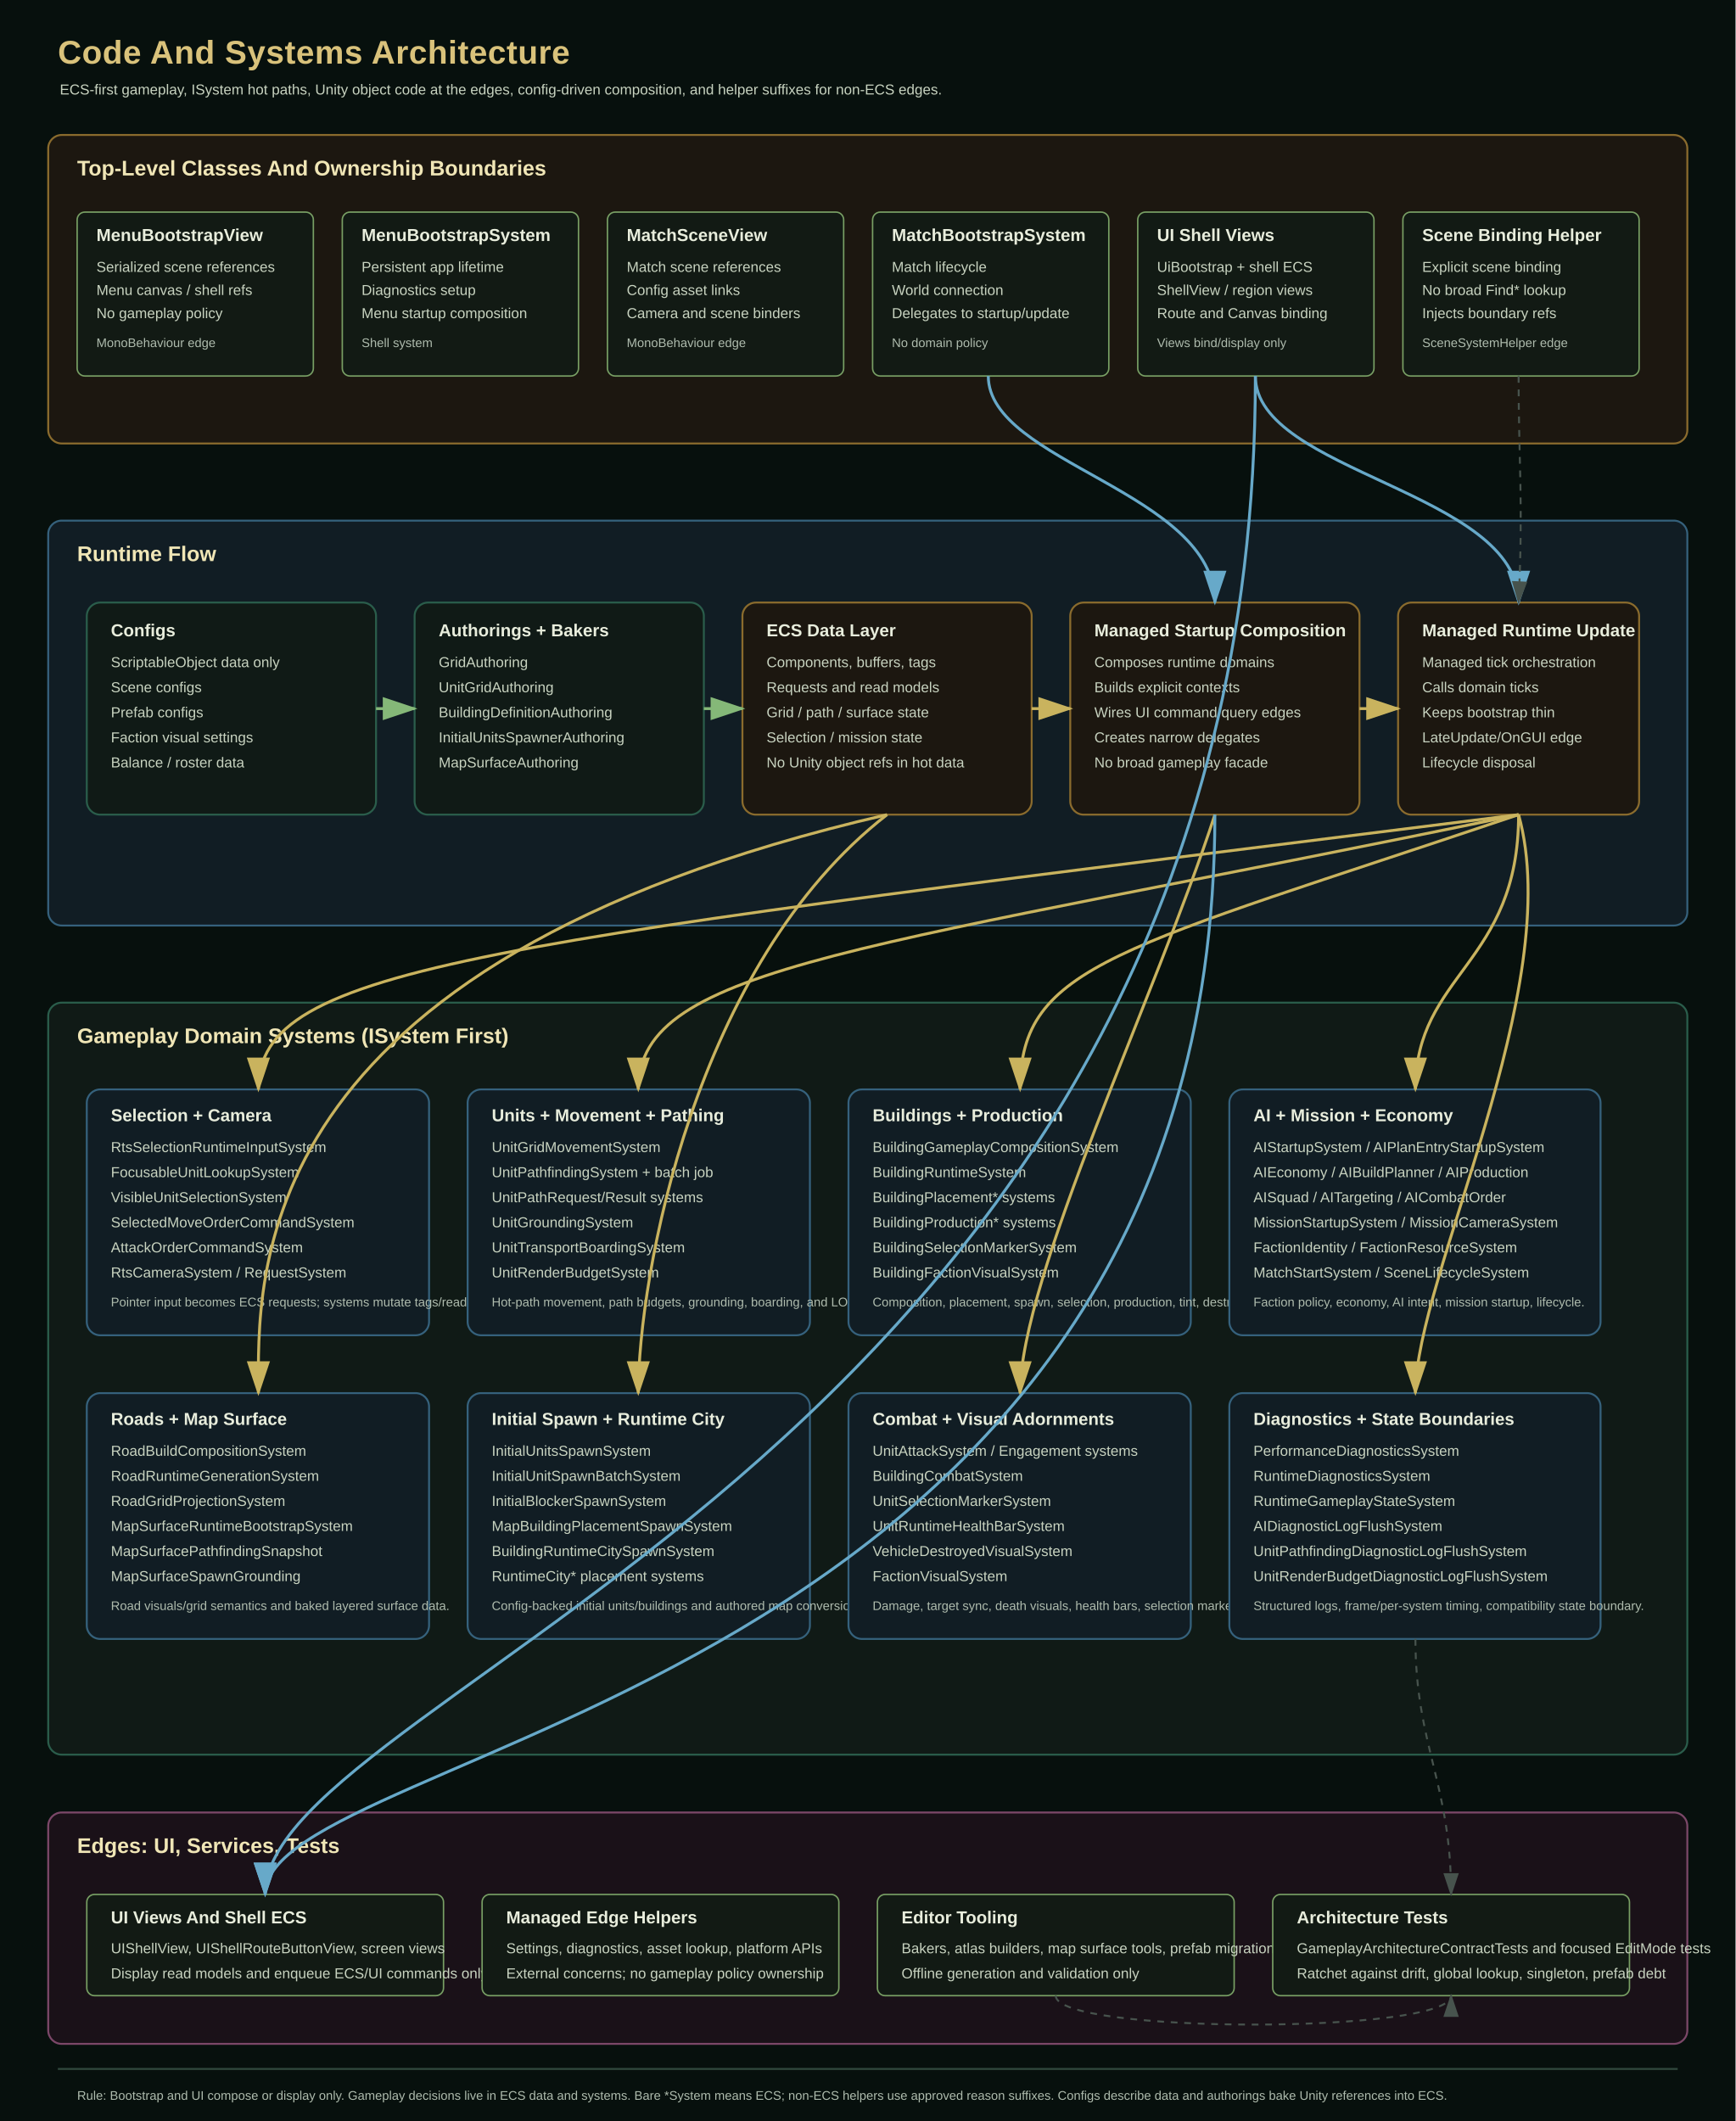
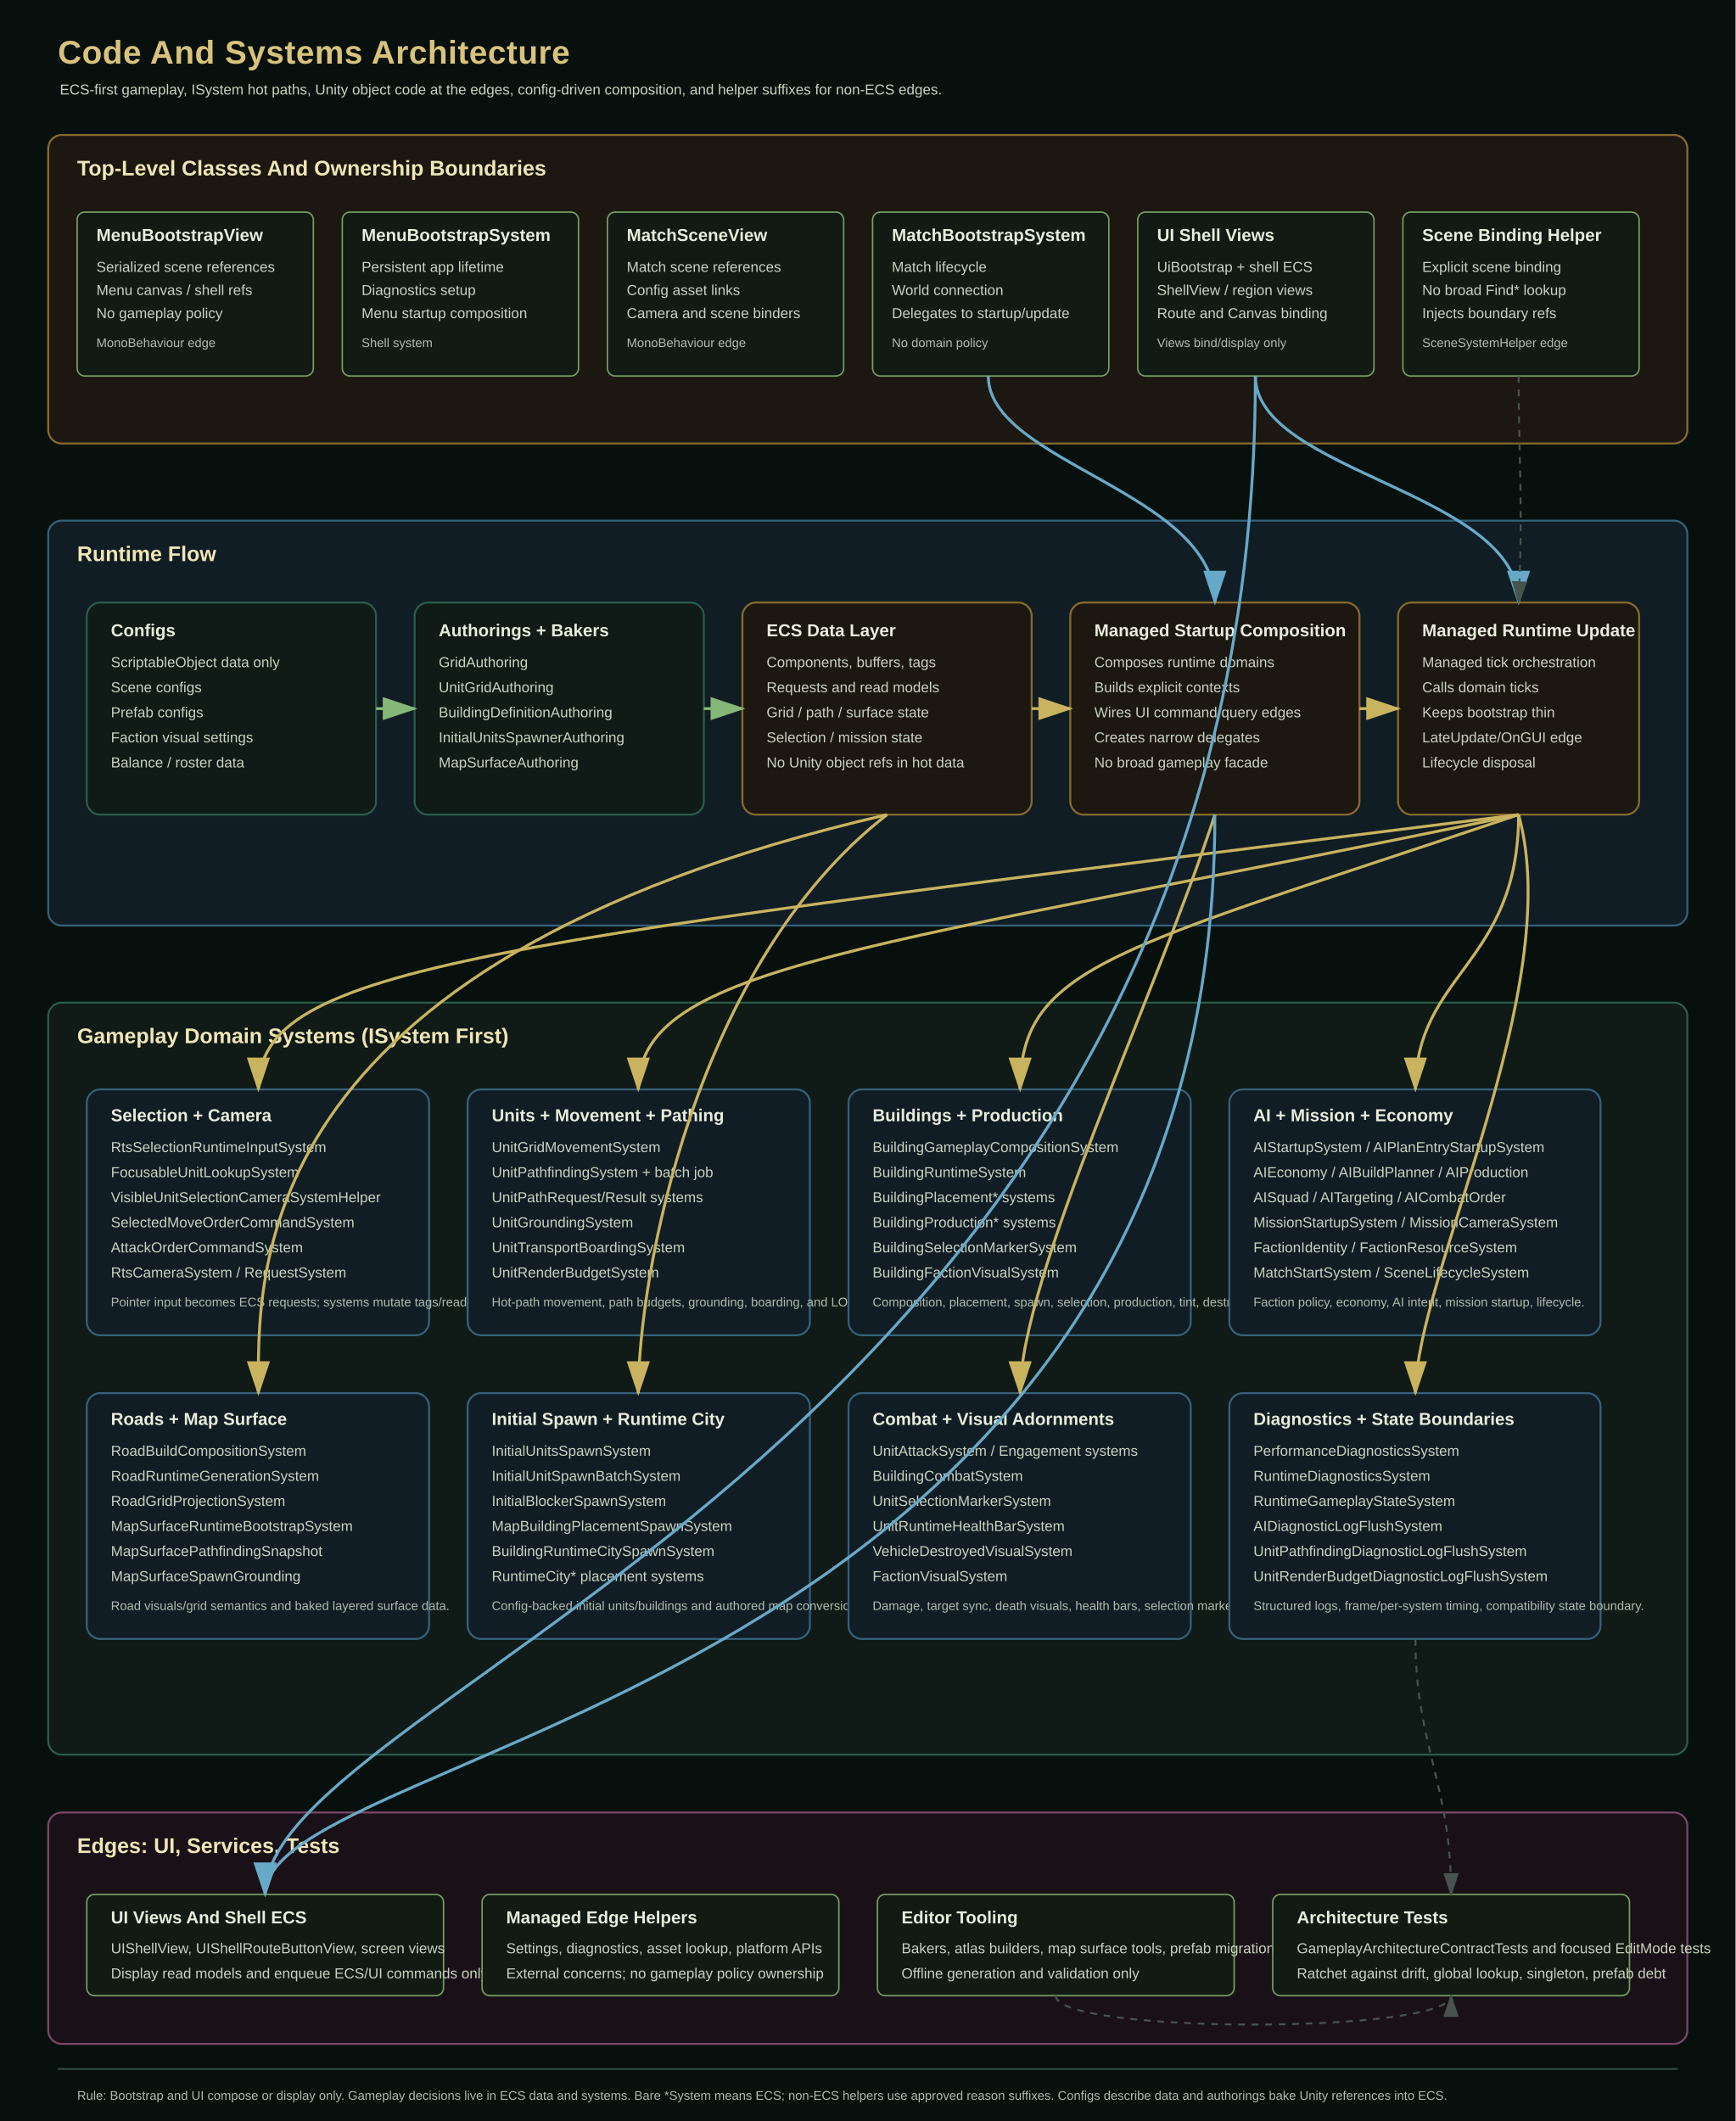
<svg xmlns="http://www.w3.org/2000/svg" width="1800" height="2200" viewBox="0 0 1800 2200" role="img" aria-labelledby="title desc">
  <defs>
    <style>
      .bg { fill: #07100d; }
      .panel { fill: #101a16; stroke: #2a5d4b; stroke-width: 2; rx: 14; }
      .panel2 { fill: #111d24; stroke: #35617c; stroke-width: 2; rx: 14; }
      .panel3 { fill: #1c1710; stroke: #8a6b2d; stroke-width: 2; rx: 14; }
      .panel4 { fill: #1a1118; stroke: #7b4768; stroke-width: 2; rx: 14; }
      .header { fill: #d9c27b; font: 700 34px Arial, sans-serif; letter-spacing: .5px; }
      .subheader { fill: #f0e6b6; font: 700 22px Arial, sans-serif; }
      .label { fill: #e8eddc; font: 700 18px Arial, sans-serif; }
      .small { fill: #c8d3c0; font: 15px Arial, sans-serif; }
      .tiny { fill: #aebbad; font: 13px Arial, sans-serif; }
      .tag { fill: #121a14; stroke: #789f64; stroke-width: 1.5; rx: 8; }
      .tagtext { fill: #e6f2cc; font: 700 14px Arial, sans-serif; }
      .arrow { stroke: #c9b35e; stroke-width: 3; fill: none; marker-end: url(#arrowhead); }
      .arrow2 { stroke: #67a9c9; stroke-width: 3; fill: none; marker-end: url(#arrowheadBlue); }
      .arrow3 { stroke: #85b878; stroke-width: 3; fill: none; marker-end: url(#arrowheadGreen); }
      .muted { stroke: #47534d; stroke-width: 2; fill: none; stroke-dasharray: 7 7; marker-end: url(#arrowheadMuted); }
      .rule { stroke: #30483d; stroke-width: 2; }
    </style>
    <marker id="arrowhead" markerWidth="12" markerHeight="8" refX="11" refY="4" orient="auto">
      <polygon points="0 0, 12 4, 0 8" fill="#c9b35e" />
    </marker>
    <marker id="arrowheadBlue" markerWidth="12" markerHeight="8" refX="11" refY="4" orient="auto">
      <polygon points="0 0, 12 4, 0 8" fill="#67a9c9" />
    </marker>
    <marker id="arrowheadGreen" markerWidth="12" markerHeight="8" refX="11" refY="4" orient="auto">
      <polygon points="0 0, 12 4, 0 8" fill="#85b878" />
    </marker>
    <marker id="arrowheadMuted" markerWidth="12" markerHeight="8" refX="11" refY="4" orient="auto">
      <polygon points="0 0, 12 4, 0 8" fill="#47534d" />
    </marker>
  </defs>
  <rect class="bg" x="0" y="0" width="1800" height="2200" />
  <text class="header" x="60" y="66">Code And Systems Architecture</text>
  <text class="small" x="62" y="98">ECS-first gameplay, ISystem hot paths, Unity object code at the edges, config-driven composition, and helper suffixes for non-ECS edges.</text>
  <rect class="panel3" x="50" y="140" width="1700" height="320" />
  <text class="subheader" x="80" y="182">Top-Level Classes And Ownership Boundaries</text>
  <rect class="tag" x="80" y="220" width="245" height="170" />
  <text class="label" x="100" y="250">MenuBootstrapView</text>
  <text class="small" x="100" y="282">Serialized scene references</text>
  <text class="small" x="100" y="306">Menu canvas / shell refs</text>
  <text class="small" x="100" y="330">No gameplay policy</text>
  <text class="tiny" x="100" y="360">MonoBehaviour edge</text>
  <rect class="tag" x="355" y="220" width="245" height="170" />
  <text class="label" x="375" y="250">MenuBootstrapSystem</text>
  <text class="small" x="375" y="282">Persistent app lifetime</text>
  <text class="small" x="375" y="306">Diagnostics setup</text>
  <text class="small" x="375" y="330">Menu startup composition</text>
  <text class="tiny" x="375" y="360">Shell system</text>
  <rect class="tag" x="630" y="220" width="245" height="170" />
  <text class="label" x="650" y="250">MatchSceneView</text>
  <text class="small" x="650" y="282">Match scene references</text>
  <text class="small" x="650" y="306">Config asset links</text>
  <text class="small" x="650" y="330">Camera and scene binders</text>
  <text class="tiny" x="650" y="360">MonoBehaviour edge</text>
  <rect class="tag" x="905" y="220" width="245" height="170" />
  <text class="label" x="925" y="250">MatchBootstrapSystem</text>
  <text class="small" x="925" y="282">Match lifecycle</text>
  <text class="small" x="925" y="306">World connection</text>
  <text class="small" x="925" y="330">Delegates to startup/update</text>
  <text class="tiny" x="925" y="360">No domain policy</text>
  <rect class="tag" x="1180" y="220" width="245" height="170" />
  <text class="label" x="1200" y="250">UI Shell Views</text>
  <text class="small" x="1200" y="282">UiBootstrap + shell ECS</text>
  <text class="small" x="1200" y="306">ShellView / region views</text>
  <text class="small" x="1200" y="330">Route and Canvas binding</text>
  <text class="tiny" x="1200" y="360">Views bind/display only</text>
  <rect class="tag" x="1455" y="220" width="245" height="170" />
  <text class="label" x="1475" y="250">Scene Binding Helper</text>
  <text class="small" x="1475" y="282">Explicit scene binding</text>
  <text class="small" x="1475" y="306">No broad Find* lookup</text>
  <text class="small" x="1475" y="330">Injects boundary refs</text>
  <text class="tiny" x="1475" y="360">SceneSystemHelper edge</text>
  <rect class="panel2" x="50" y="540" width="1700" height="420" />
  <text class="subheader" x="80" y="582">Runtime Flow</text>
  <rect class="panel" x="90" y="625" width="300" height="220" />
  <text class="label" x="115" y="660">Configs</text>
  <text class="small" x="115" y="692">ScriptableObject data only</text>
  <text class="small" x="115" y="718">Scene configs</text>
  <text class="small" x="115" y="744">Prefab configs</text>
  <text class="small" x="115" y="770">Faction visual settings</text>
  <text class="small" x="115" y="796">Balance / roster data</text>
  <rect class="panel" x="430" y="625" width="300" height="220" />
  <text class="label" x="455" y="660">Authorings + Bakers</text>
  <text class="small" x="455" y="692">GridAuthoring</text>
  <text class="small" x="455" y="718">UnitGridAuthoring</text>
  <text class="small" x="455" y="744">BuildingDefinitionAuthoring</text>
  <text class="small" x="455" y="770">InitialUnitsSpawnerAuthoring</text>
  <text class="small" x="455" y="796">MapSurfaceAuthoring</text>
  <rect class="panel3" x="770" y="625" width="300" height="220" />
  <text class="label" x="795" y="660">ECS Data Layer</text>
  <text class="small" x="795" y="692">Components, buffers, tags</text>
  <text class="small" x="795" y="718">Requests and read models</text>
  <text class="small" x="795" y="744">Grid / path / surface state</text>
  <text class="small" x="795" y="770">Selection / mission state</text>
  <text class="small" x="795" y="796">No Unity object refs in hot data</text>
  <rect class="panel3" x="1110" y="625" width="300" height="220" />
  <text class="label" x="1135" y="660">Managed Startup Composition</text>
  <text class="small" x="1135" y="692">Composes runtime domains</text>
  <text class="small" x="1135" y="718">Builds explicit contexts</text>
  <text class="small" x="1135" y="744">Wires UI command/query edges</text>
  <text class="small" x="1135" y="770">Creates narrow delegates</text>
  <text class="small" x="1135" y="796">No broad gameplay facade</text>
  <rect class="panel3" x="1450" y="625" width="250" height="220" />
  <text class="label" x="1475" y="660">Managed Runtime Update</text>
  <text class="small" x="1475" y="692">Managed tick orchestration</text>
  <text class="small" x="1475" y="718">Calls domain ticks</text>
  <text class="small" x="1475" y="744">Keeps bootstrap thin</text>
  <text class="small" x="1475" y="770">LateUpdate/OnGUI edge</text>
  <text class="small" x="1475" y="796">Lifecycle disposal</text>
  <path class="arrow3" d="M390 735 H430" />
  <path class="arrow3" d="M730 735 H770" />
  <path class="arrow" d="M1070 735 H1110" />
  <path class="arrow" d="M1410 735 H1450" />
  <path class="arrow2" d="M1025 390 C1025 480 1260 510 1260 625" />
  <path class="arrow2" d="M1302 390 C1302 490 1575 510 1575 625" />
  <path class="muted" d="M1575 390 C1575 480 1580 520 1575 625" />
  <rect class="panel" x="50" y="1040" width="1700" height="780" />
  <text class="subheader" x="80" y="1082">Gameplay Domain Systems (ISystem First)</text>
  <rect class="panel2" x="90" y="1130" width="355" height="255" />
  <text class="label" x="115" y="1163">Selection + Camera</text>
  <text class="small" x="115" y="1195">RtsSelectionRuntimeInputSystem</text>
  <text class="small" x="115" y="1221">FocusableUnitLookupSystem</text>
-   <text class="small" x="115" y="1247">VisibleUnitSelectionSystem</text>
+   <text class="small" x="115" y="1247">VisibleUnitSelectionCameraSystemHelper</text>
  <text class="small" x="115" y="1273">SelectedMoveOrderCommandSystem</text>
  <text class="small" x="115" y="1299">AttackOrderCommandSystem</text>
  <text class="small" x="115" y="1325">RtsCameraSystem / RequestSystem</text>
  <text class="tiny" x="115" y="1355">Pointer input becomes ECS requests; systems mutate tags/read models.</text>
  <rect class="panel2" x="485" y="1130" width="355" height="255" />
  <text class="label" x="510" y="1163">Units + Movement + Pathing</text>
  <text class="small" x="510" y="1195">UnitGridMovementSystem</text>
  <text class="small" x="510" y="1221">UnitPathfindingSystem + batch job</text>
  <text class="small" x="510" y="1247">UnitPathRequest/Result systems</text>
  <text class="small" x="510" y="1273">UnitGroundingSystem</text>
  <text class="small" x="510" y="1299">UnitTransportBoardingSystem</text>
  <text class="small" x="510" y="1325">UnitRenderBudgetSystem</text>
  <text class="tiny" x="510" y="1355">Hot-path movement, path budgets, grounding, boarding, and LOD policy.</text>
  <rect class="panel2" x="880" y="1130" width="355" height="255" />
  <text class="label" x="905" y="1163">Buildings + Production</text>
  <text class="small" x="905" y="1195">BuildingGameplayCompositionSystem</text>
  <text class="small" x="905" y="1221">BuildingRuntimeSystem</text>
  <text class="small" x="905" y="1247">BuildingPlacement* systems</text>
  <text class="small" x="905" y="1273">BuildingProduction* systems</text>
  <text class="small" x="905" y="1299">BuildingSelectionMarkerSystem</text>
  <text class="small" x="905" y="1325">BuildingFactionVisualSystem</text>
  <text class="tiny" x="905" y="1355">Composition, placement, spawn, selection, production, tint, destruction.</text>
  <rect class="panel2" x="1275" y="1130" width="385" height="255" />
  <text class="label" x="1300" y="1163">AI + Mission + Economy</text>
  <text class="small" x="1300" y="1195">AIStartupSystem / AIPlanEntryStartupSystem</text>
  <text class="small" x="1300" y="1221">AIEconomy / AIBuildPlanner / AIProduction</text>
  <text class="small" x="1300" y="1247">AISquad / AITargeting / AICombatOrder</text>
  <text class="small" x="1300" y="1273">MissionStartupSystem / MissionCameraSystem</text>
  <text class="small" x="1300" y="1299">FactionIdentity / FactionResourceSystem</text>
  <text class="small" x="1300" y="1325">MatchStartSystem / SceneLifecycleSystem</text>
  <text class="tiny" x="1300" y="1355">Faction policy, economy, AI intent, mission startup, lifecycle.</text>
  <rect class="panel2" x="90" y="1445" width="355" height="255" />
  <text class="label" x="115" y="1478">Roads + Map Surface</text>
  <text class="small" x="115" y="1510">RoadBuildCompositionSystem</text>
  <text class="small" x="115" y="1536">RoadRuntimeGenerationSystem</text>
  <text class="small" x="115" y="1562">RoadGridProjectionSystem</text>
  <text class="small" x="115" y="1588">MapSurfaceRuntimeBootstrapSystem</text>
  <text class="small" x="115" y="1614">MapSurfacePathfindingSnapshot</text>
  <text class="small" x="115" y="1640">MapSurfaceSpawnGrounding</text>
  <text class="tiny" x="115" y="1670">Road visuals/grid semantics and baked layered surface data.</text>
  <rect class="panel2" x="485" y="1445" width="355" height="255" />
  <text class="label" x="510" y="1478">Initial Spawn + Runtime City</text>
  <text class="small" x="510" y="1510">InitialUnitsSpawnSystem</text>
  <text class="small" x="510" y="1536">InitialUnitSpawnBatchSystem</text>
  <text class="small" x="510" y="1562">InitialBlockerSpawnSystem</text>
  <text class="small" x="510" y="1588">MapBuildingPlacementSpawnSystem</text>
  <text class="small" x="510" y="1614">BuildingRuntimeCitySpawnSystem</text>
  <text class="small" x="510" y="1640">RuntimeCity* placement systems</text>
  <text class="tiny" x="510" y="1670">Config-backed initial units/buildings and authored map conversions.</text>
  <rect class="panel2" x="880" y="1445" width="355" height="255" />
  <text class="label" x="905" y="1478">Combat + Visual Adornments</text>
  <text class="small" x="905" y="1510">UnitAttackSystem / Engagement systems</text>
  <text class="small" x="905" y="1536">BuildingCombatSystem</text>
  <text class="small" x="905" y="1562">UnitSelectionMarkerSystem</text>
  <text class="small" x="905" y="1588">UnitRuntimeHealthBarSystem</text>
  <text class="small" x="905" y="1614">VehicleDestroyedVisualSystem</text>
  <text class="small" x="905" y="1640">FactionVisualSystem</text>
  <text class="tiny" x="905" y="1670">Damage, target sync, death visuals, health bars, selection markers, tint.</text>
  <rect class="panel2" x="1275" y="1445" width="385" height="255" />
  <text class="label" x="1300" y="1478">Diagnostics + State Boundaries</text>
  <text class="small" x="1300" y="1510">PerformanceDiagnosticsSystem</text>
  <text class="small" x="1300" y="1536">RuntimeDiagnosticsSystem</text>
  <text class="small" x="1300" y="1562">RuntimeGameplayStateSystem</text>
  <text class="small" x="1300" y="1588">AIDiagnosticLogFlushSystem</text>
  <text class="small" x="1300" y="1614">UnitPathfindingDiagnosticLogFlushSystem</text>
  <text class="small" x="1300" y="1640">UnitRenderBudgetDiagnosticLogFlushSystem</text>
  <text class="tiny" x="1300" y="1670">Structured logs, frame/per-system timing, compatibility state boundary.</text>
  <path class="arrow" d="M1575 845 C1575 1000 1468 1010 1468 1130" />
  <path class="arrow" d="M1575 845 C1160 985 1058 1000 1058 1130" />
  <path class="arrow" d="M1575 845 C900 985 662 1000 662 1130" />
  <path class="arrow" d="M1575 845 C500 980 268 1000 268 1130" />
  <path class="arrow" d="M920 845 C720 1000 662 1325 662 1445" />
  <path class="arrow" d="M920 845 C250 1000 268 1325 268 1445" />
  <path class="arrow" d="M1260 845 C1200 1030 1058 1325 1058 1445" />
  <path class="arrow" d="M1575 845 C1625 1025 1468 1325 1468 1445" />
  <rect class="panel4" x="50" y="1880" width="1700" height="240" />
  <text class="subheader" x="80" y="1922">Edges: UI, Services, Tests</text>
  <rect class="tag" x="90" y="1965" width="370" height="105" />
  <text class="label" x="115" y="1995">UI Views And Shell ECS</text>
  <text class="small" x="115" y="2026">UIShellView, UIShellRouteButtonView, screen views</text>
  <text class="small" x="115" y="2052">Display read models and enqueue ECS/UI commands only</text>
  <rect class="tag" x="500" y="1965" width="370" height="105" />
  <text class="label" x="525" y="1995">Managed Edge Helpers</text>
  <text class="small" x="525" y="2026">Settings, diagnostics, asset lookup, platform APIs</text>
  <text class="small" x="525" y="2052">External concerns; no gameplay policy ownership</text>
  <rect class="tag" x="910" y="1965" width="370" height="105" />
  <text class="label" x="935" y="1995">Editor Tooling</text>
  <text class="small" x="935" y="2026">Bakers, atlas builders, map surface tools, prefab migrations</text>
  <text class="small" x="935" y="2052">Offline generation and validation only</text>
  <rect class="tag" x="1320" y="1965" width="370" height="105" />
  <text class="label" x="1345" y="1995">Architecture Tests</text>
  <text class="small" x="1345" y="2026">GameplayArchitectureContractTests and focused EditMode tests</text>
  <text class="small" x="1345" y="2052">Ratchet against drift, global lookup, singleton, prefab debt</text>
  <path class="arrow2" d="M1302 390 C1302 1500 275 1750 275 1965" />
  <path class="arrow2" d="M1260 845 C1260 1760 275 1810 275 1965" />
  <path class="muted" d="M1468 1700 C1468 1810 1505 1850 1505 1965" />
  <path class="muted" d="M1095 2070 C1095 2110 1505 2110 1505 2070" />
  <line class="rule" x1="60" y1="2146" x2="1740" y2="2146" />
  <text class="tiny" x="80" y="2178">Rule: Bootstrap and UI compose or display only. Gameplay decisions live in ECS data and systems. Bare *System means ECS; non-ECS helpers use approved reason suffixes. Configs describe data and authorings bake Unity references into ECS.</text>
</svg>
